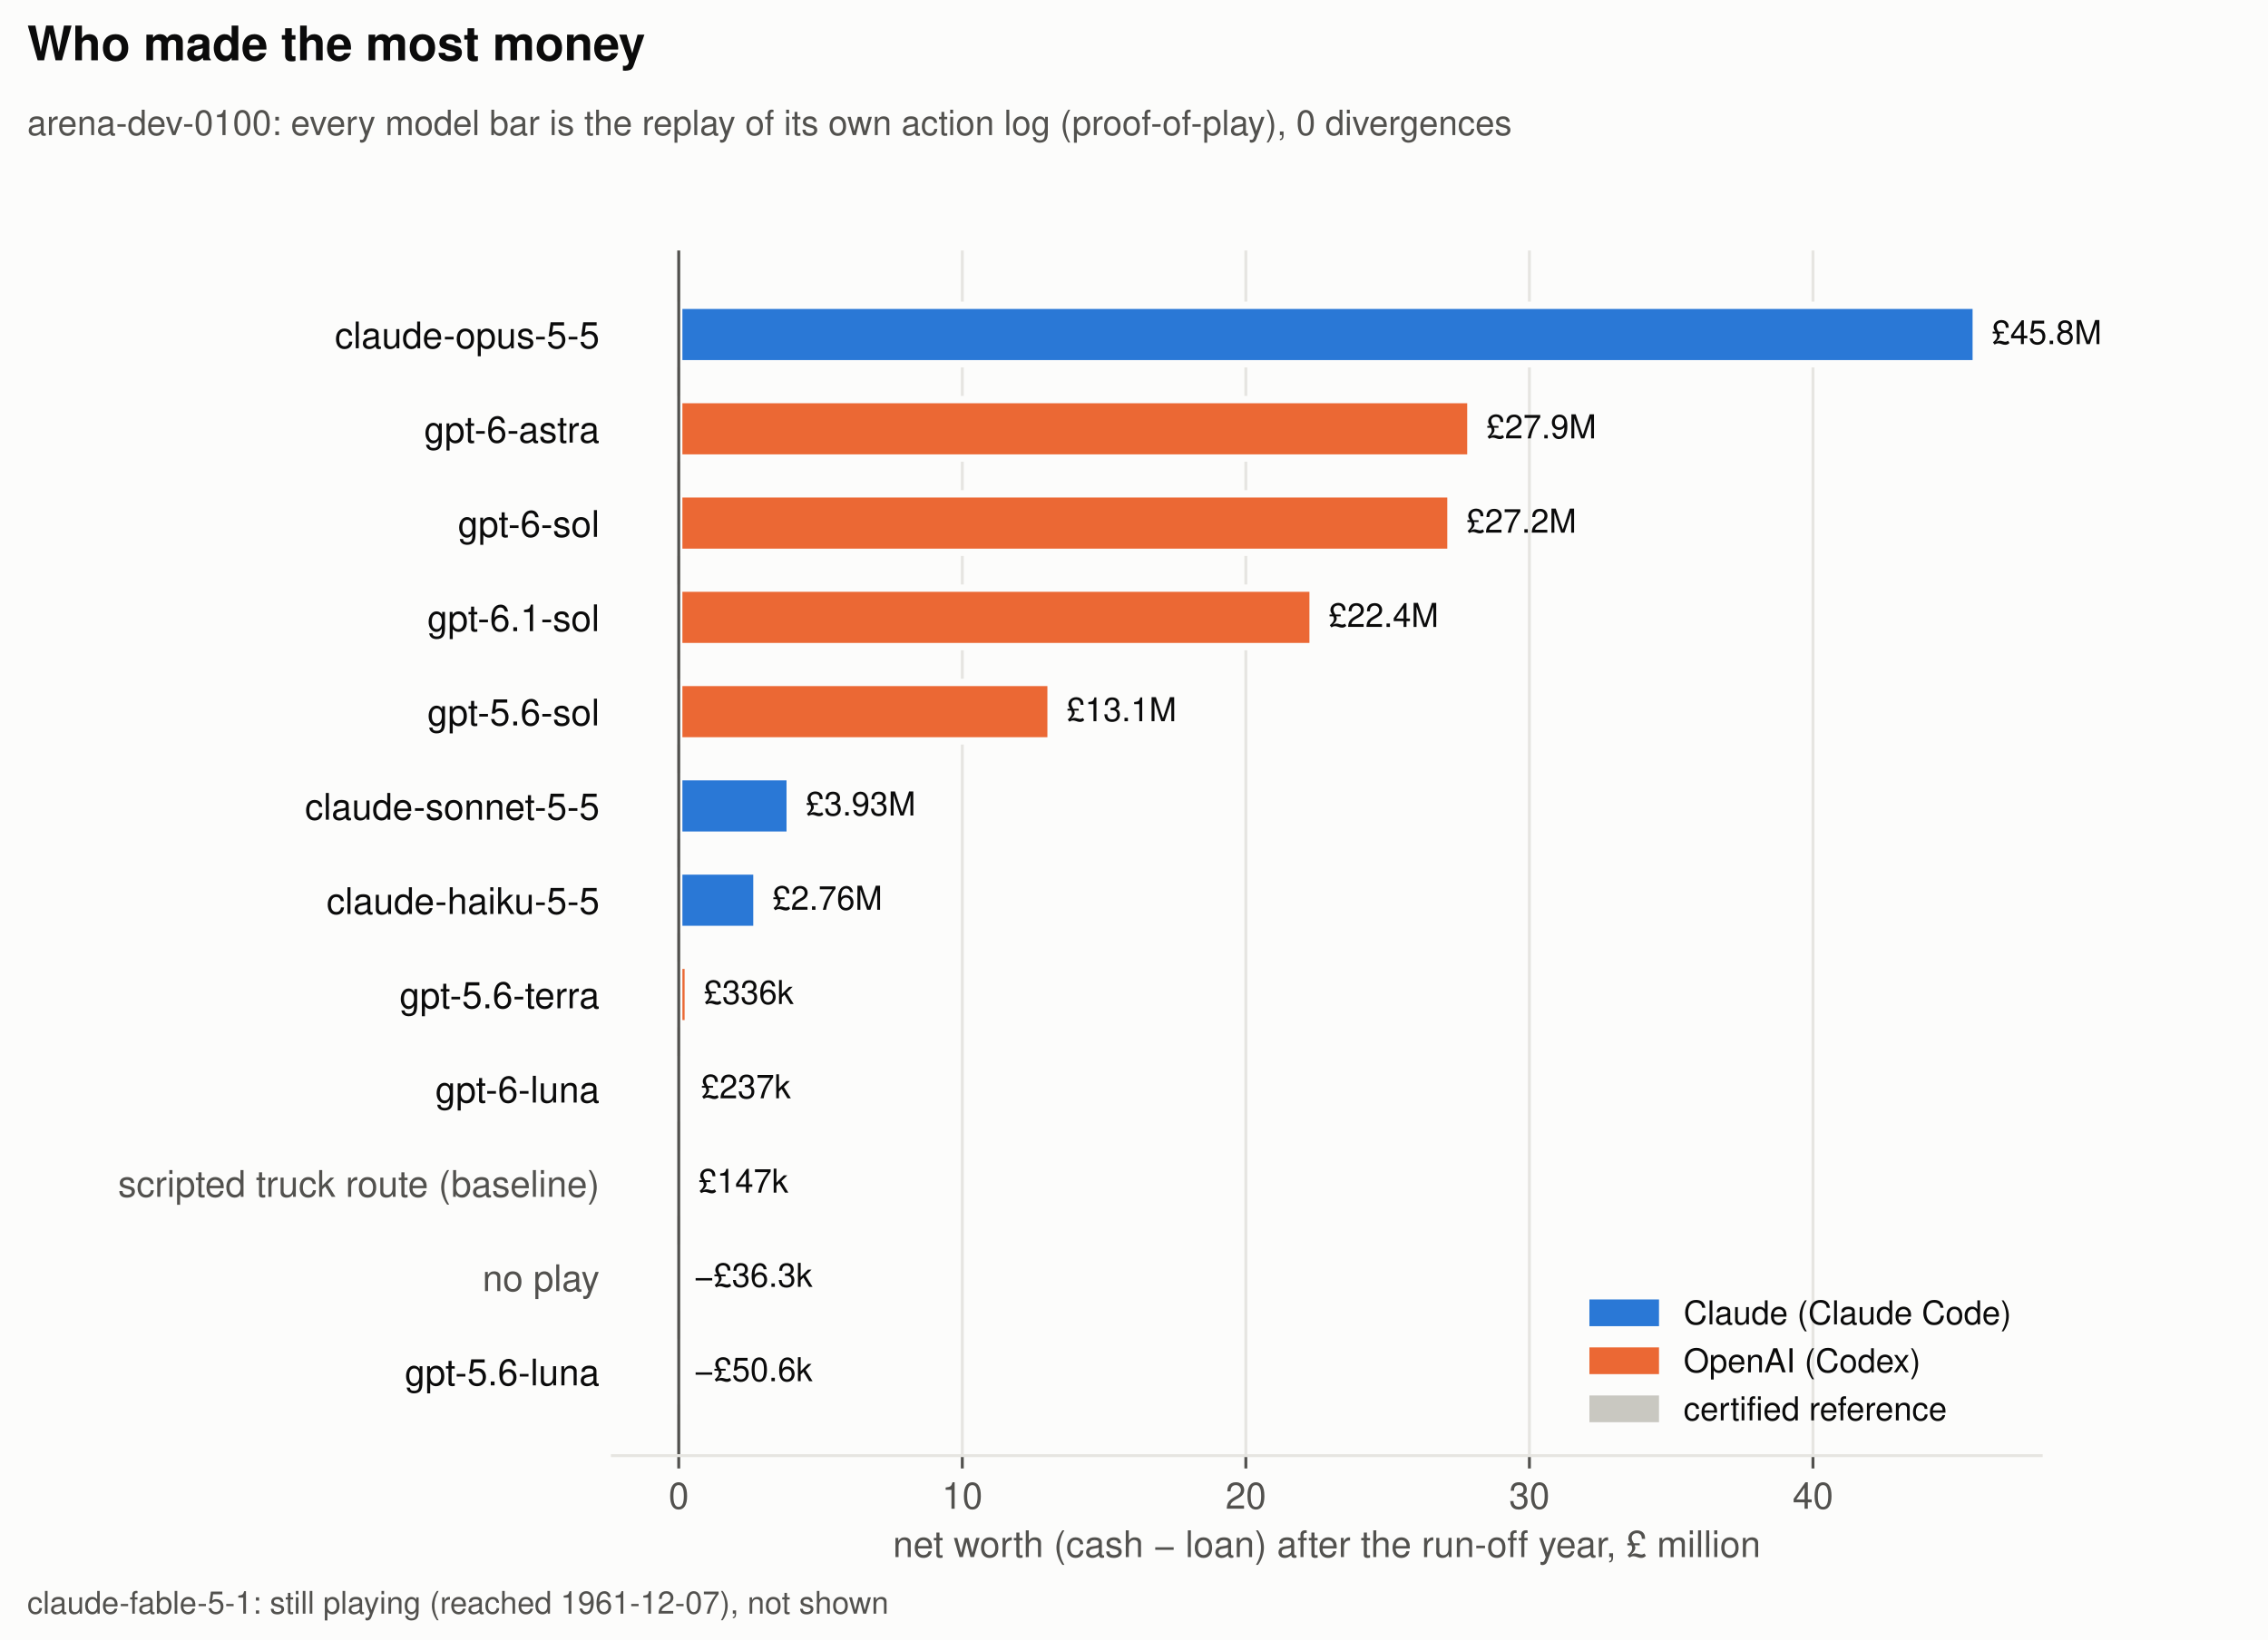
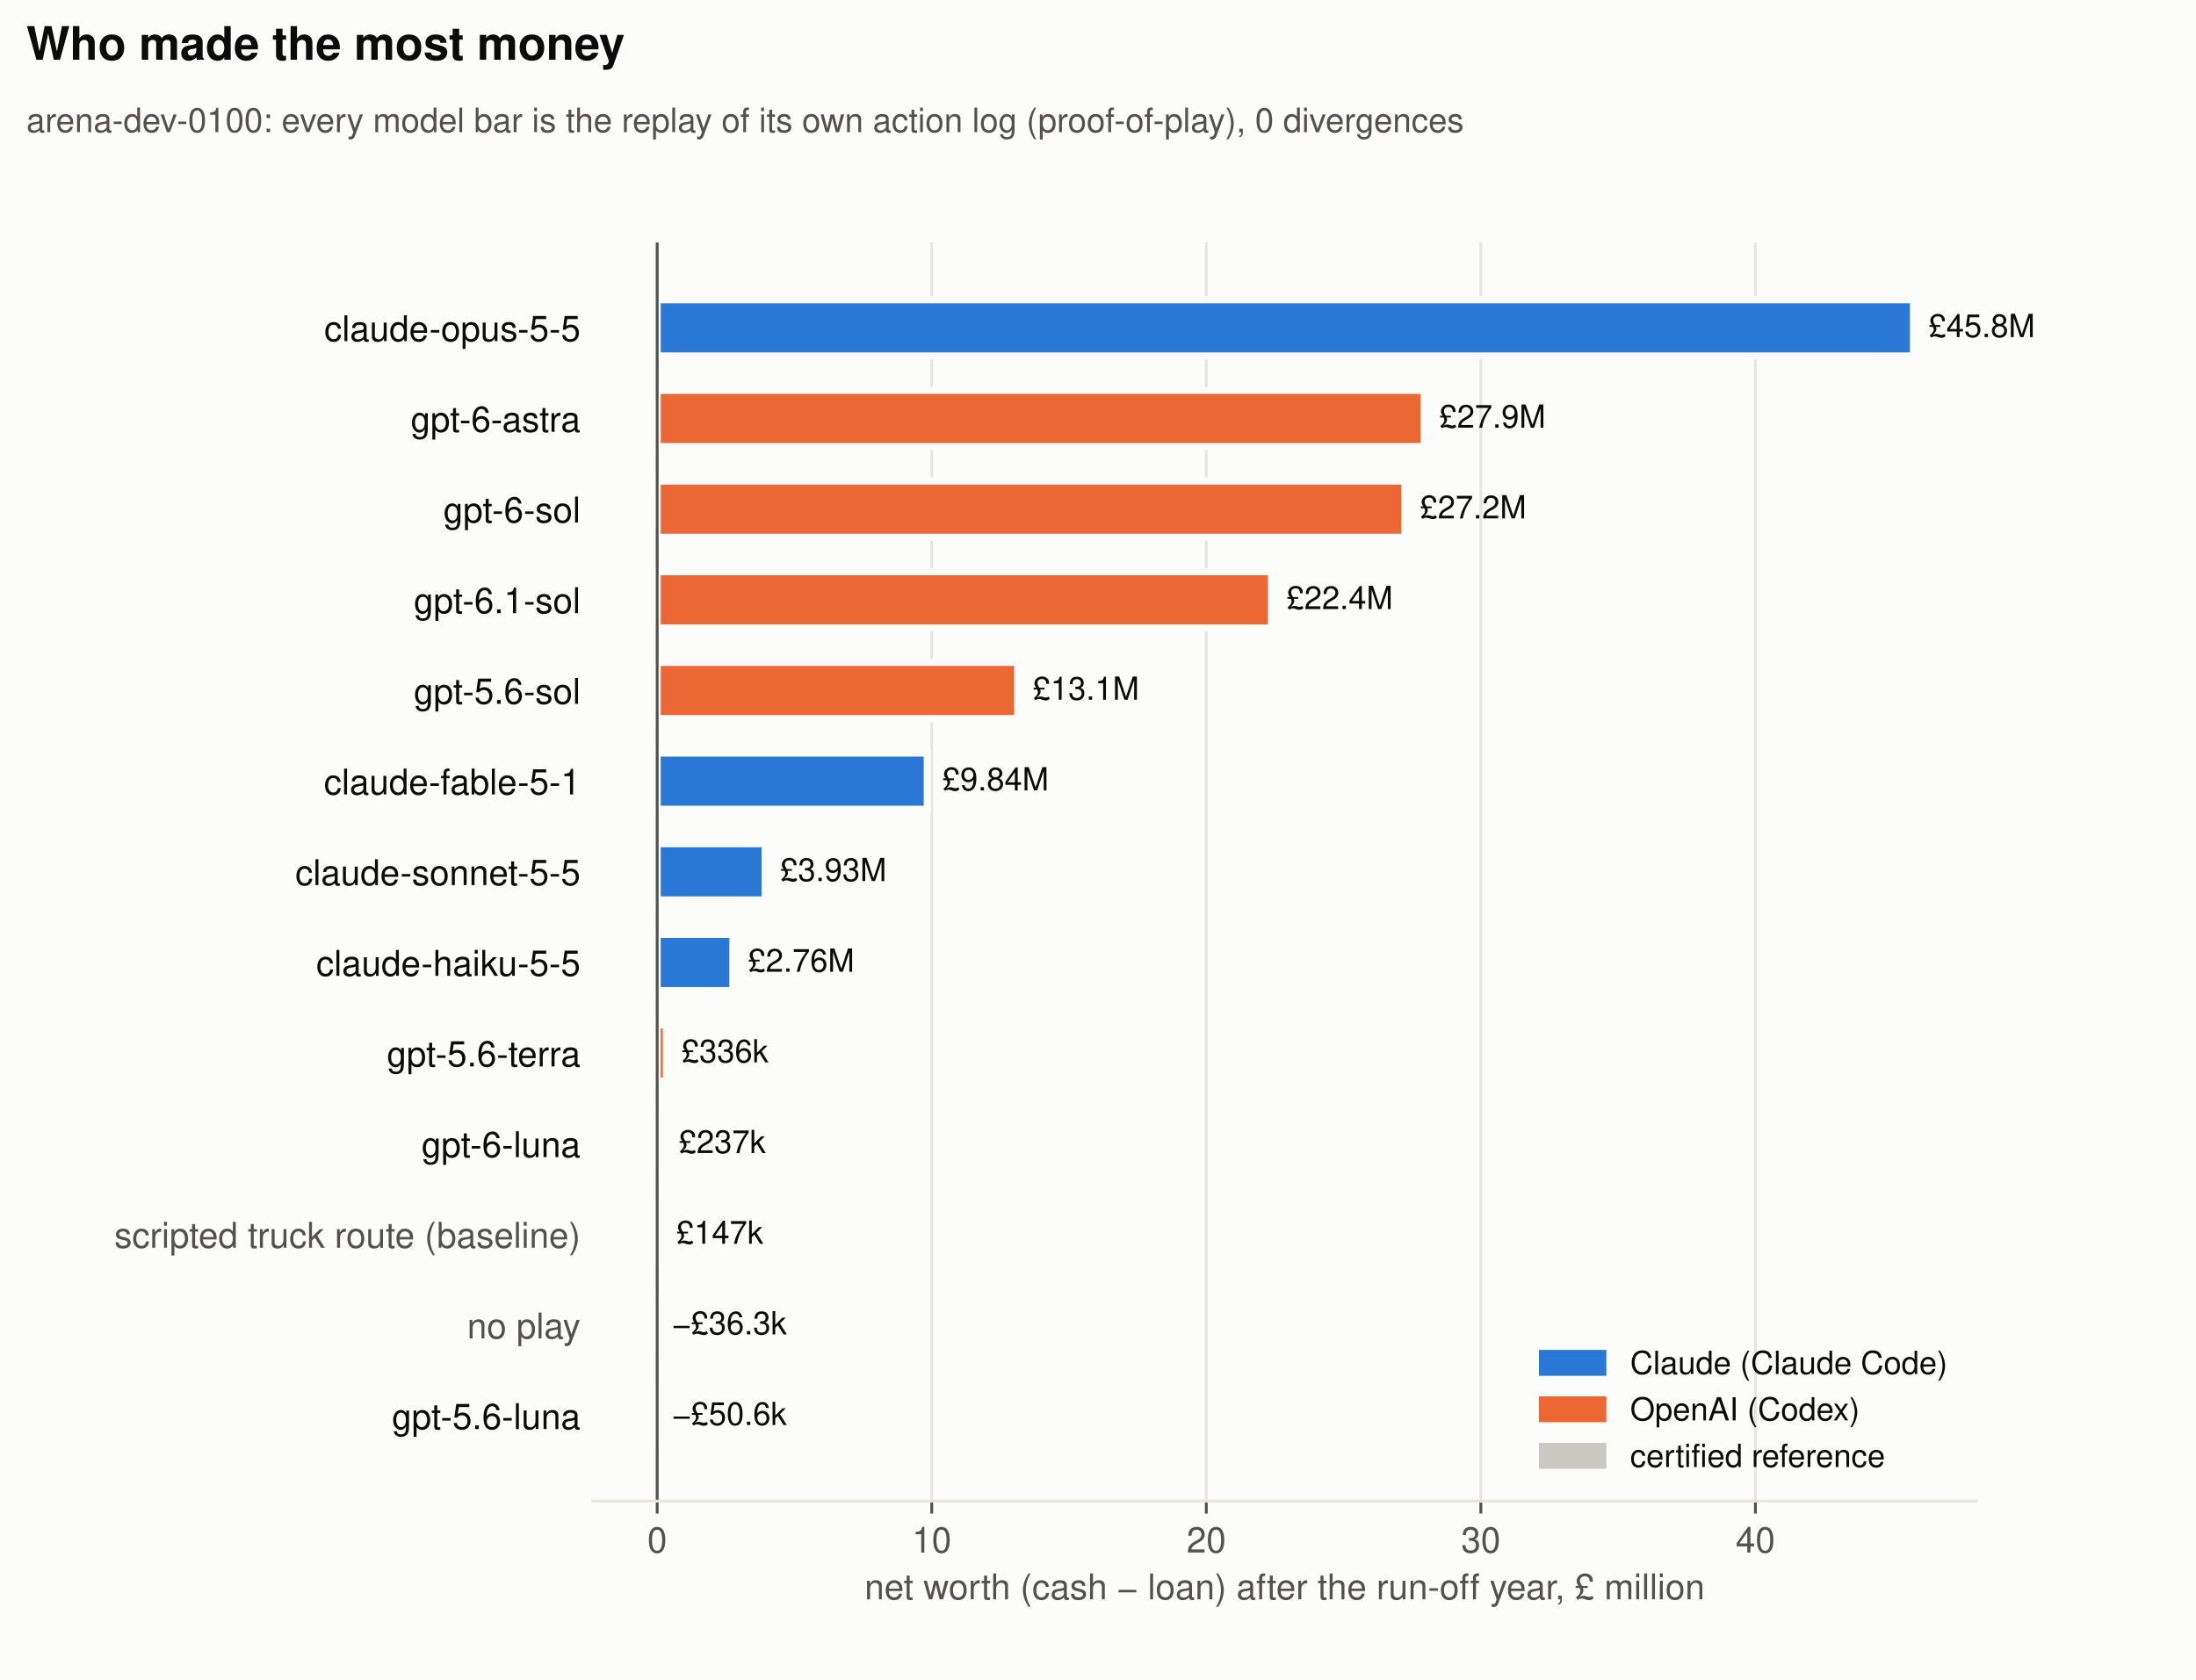
- <svg xmlns="http://www.w3.org/2000/svg" xmlns:xlink="http://www.w3.org/1999/xlink" width="619.2pt" height="447.84pt" viewBox="0 0 619.2 447.84" version="1.1">
+ <svg xmlns="http://www.w3.org/2000/svg" xmlns:xlink="http://www.w3.org/1999/xlink" width="619.2pt" height="473.76pt" viewBox="0 0 619.2 473.76" version="1.1">
  <defs>
    <style type="text/css">*{stroke-linejoin: round; stroke-linecap: butt}</style>
  </defs>
  <g id="figure_1">
    <g id="patch_1">
-       <path d="M 0 447.84  L 619.2 447.84  L 619.2 0  L 0 0  z " style="fill: #fcfcfb" />
+       <path d="M 0 473.76  L 619.2 473.76  L 619.2 0  L 0 0  z " style="fill: #fcfcfb" />
    </g>
    <g id="axes_1">
      <g id="patch_2">
-         <path d="M 167.184 397.44  L 557.28 397.44  L 557.28 68.4  L 167.184 68.4  z " style="fill: #fcfcfb" />
+         <path d="M 167.184 423.36  L 557.28 423.36  L 557.28 68.4  L 167.184 68.4  z " style="fill: #fcfcfb" />
      </g>
      <g id="matplotlib.axis_1">
        <g id="xtick_1">
          <g id="line2d_1">
-             <path d="M 185.307 397.44  L 185.307 68.4  " clip-path="url(#p03d49983aa)" style="fill: none; stroke: #e6e5e1; stroke-width: 0.8; stroke-linecap: square" />
+             <path d="M 185.307 423.36  L 185.307 68.4  " clip-path="url(#p3cce5ad9e4)" style="fill: none; stroke: #e6e5e1; stroke-width: 0.8; stroke-linecap: square" />
          </g>
          <g id="line2d_2">
            <defs>
              <path id="m444ace5ee0" d="M 0 0  L 0 3.5  " style="stroke: #52514e; stroke-width: 0.8" />
            </defs>
            <g>
-               <use xlink:href="#m444ace5ee0" x="185.307" y="397.44" style="fill: #52514e; stroke: #52514e; stroke-width: 0.8" />
+               <use xlink:href="#m444ace5ee0" x="185.307" y="423.36" style="fill: #52514e; stroke: #52514e; stroke-width: 0.8" />
            </g>
          </g>
          <g id="text_1">
-             <text style="font-size: 10px; font-family: 'Helvetica', 'Arial', 'DejaVu Sans'; text-anchor: middle; fill: #52514e" x="185.307" y="411.94" transform="rotate(-0 185.307 411.94)">0</text>
+             <text style="font-size: 10px; font-family: 'Helvetica', 'Arial', 'DejaVu Sans'; text-anchor: middle; fill: #52514e" x="185.307" y="437.86" transform="rotate(-0 185.307 437.86)">0</text>
          </g>
        </g>
        <g id="xtick_2">
          <g id="line2d_3">
-             <path d="M 262.722 397.44  L 262.722 68.4  " clip-path="url(#p03d49983aa)" style="fill: none; stroke: #e6e5e1; stroke-width: 0.8; stroke-linecap: square" />
+             <path d="M 262.722 423.36  L 262.722 68.4  " clip-path="url(#p3cce5ad9e4)" style="fill: none; stroke: #e6e5e1; stroke-width: 0.8; stroke-linecap: square" />
          </g>
          <g id="line2d_4">
            <g>
-               <use xlink:href="#m444ace5ee0" x="262.722" y="397.44" style="fill: #52514e; stroke: #52514e; stroke-width: 0.8" />
+               <use xlink:href="#m444ace5ee0" x="262.722" y="423.36" style="fill: #52514e; stroke: #52514e; stroke-width: 0.8" />
            </g>
          </g>
          <g id="text_2">
-             <text style="font-size: 10px; font-family: 'Helvetica', 'Arial', 'DejaVu Sans'; text-anchor: middle; fill: #52514e" x="262.722" y="411.94" transform="rotate(-0 262.7222 411.94)">10</text>
+             <text style="font-size: 10px; font-family: 'Helvetica', 'Arial', 'DejaVu Sans'; text-anchor: middle; fill: #52514e" x="262.722" y="437.86" transform="rotate(-0 262.7222 437.86)">10</text>
          </g>
        </g>
        <g id="xtick_3">
          <g id="line2d_5">
-             <path d="M 340.137 397.44  L 340.137 68.4  " clip-path="url(#p03d49983aa)" style="fill: none; stroke: #e6e5e1; stroke-width: 0.8; stroke-linecap: square" />
+             <path d="M 340.137 423.36  L 340.137 68.4  " clip-path="url(#p3cce5ad9e4)" style="fill: none; stroke: #e6e5e1; stroke-width: 0.8; stroke-linecap: square" />
          </g>
          <g id="line2d_6">
            <g>
-               <use xlink:href="#m444ace5ee0" x="340.137" y="397.44" style="fill: #52514e; stroke: #52514e; stroke-width: 0.8" />
+               <use xlink:href="#m444ace5ee0" x="340.137" y="423.36" style="fill: #52514e; stroke: #52514e; stroke-width: 0.8" />
            </g>
          </g>
          <g id="text_3">
-             <text style="font-size: 10px; font-family: 'Helvetica', 'Arial', 'DejaVu Sans'; text-anchor: middle; fill: #52514e" x="340.137" y="411.94" transform="rotate(-0 340.1373 411.94)">20</text>
+             <text style="font-size: 10px; font-family: 'Helvetica', 'Arial', 'DejaVu Sans'; text-anchor: middle; fill: #52514e" x="340.137" y="437.86" transform="rotate(-0 340.1373 437.86)">20</text>
          </g>
        </g>
        <g id="xtick_4">
          <g id="line2d_7">
-             <path d="M 417.552 397.44  L 417.552 68.4  " clip-path="url(#p03d49983aa)" style="fill: none; stroke: #e6e5e1; stroke-width: 0.8; stroke-linecap: square" />
+             <path d="M 417.552 423.36  L 417.552 68.4  " clip-path="url(#p3cce5ad9e4)" style="fill: none; stroke: #e6e5e1; stroke-width: 0.8; stroke-linecap: square" />
          </g>
          <g id="line2d_8">
            <g>
-               <use xlink:href="#m444ace5ee0" x="417.552" y="397.44" style="fill: #52514e; stroke: #52514e; stroke-width: 0.8" />
+               <use xlink:href="#m444ace5ee0" x="417.552" y="423.36" style="fill: #52514e; stroke: #52514e; stroke-width: 0.8" />
            </g>
          </g>
          <g id="text_4">
-             <text style="font-size: 10px; font-family: 'Helvetica', 'Arial', 'DejaVu Sans'; text-anchor: middle; fill: #52514e" x="417.552" y="411.94" transform="rotate(-0 417.5524 411.94)">30</text>
+             <text style="font-size: 10px; font-family: 'Helvetica', 'Arial', 'DejaVu Sans'; text-anchor: middle; fill: #52514e" x="417.552" y="437.86" transform="rotate(-0 417.5524 437.86)">30</text>
          </g>
        </g>
        <g id="xtick_5">
          <g id="line2d_9">
-             <path d="M 494.968 397.44  L 494.968 68.4  " clip-path="url(#p03d49983aa)" style="fill: none; stroke: #e6e5e1; stroke-width: 0.8; stroke-linecap: square" />
+             <path d="M 494.968 423.36  L 494.968 68.4  " clip-path="url(#p3cce5ad9e4)" style="fill: none; stroke: #e6e5e1; stroke-width: 0.8; stroke-linecap: square" />
          </g>
          <g id="line2d_10">
            <g>
-               <use xlink:href="#m444ace5ee0" x="494.968" y="397.44" style="fill: #52514e; stroke: #52514e; stroke-width: 0.8" />
+               <use xlink:href="#m444ace5ee0" x="494.968" y="423.36" style="fill: #52514e; stroke: #52514e; stroke-width: 0.8" />
            </g>
          </g>
          <g id="text_5">
-             <text style="font-size: 10px; font-family: 'Helvetica', 'Arial', 'DejaVu Sans'; text-anchor: middle; fill: #52514e" x="494.968" y="411.94" transform="rotate(-0 494.9676 411.94)">40</text>
+             <text style="font-size: 10px; font-family: 'Helvetica', 'Arial', 'DejaVu Sans'; text-anchor: middle; fill: #52514e" x="494.968" y="437.86" transform="rotate(-0 494.9676 437.86)">40</text>
          </g>
        </g>
        <g id="text_6">
-           <text style="font-size: 10px; font-family: 'Helvetica', 'Arial', 'DejaVu Sans'; text-anchor: middle; fill: #52514e" x="362.232" y="425.139" transform="rotate(-0 362.232 425.1392)">net worth (cash − loan) after the run-off year, £ million</text>
+           <text style="font-size: 10px; font-family: 'Helvetica', 'Arial', 'DejaVu Sans'; text-anchor: middle; fill: #52514e" x="362.232" y="451.059" transform="rotate(-0 362.232 451.0592)">net worth (cash − loan) after the run-off year, £ million</text>
        </g>
      </g>
      <g id="matplotlib.axis_2">
        <g id="ytick_1">
          <g id="line2d_11" />
          <g id="text_7">
-             <text style="font-size: 10px; font-family: 'Helvetica', 'Arial', 'DejaVu Sans'; text-anchor: end; fill: #0b0b0b" x="163.684" y="95.087" transform="rotate(-0 163.684 95.08652)">claude-opus-5-5</text>
+             <text style="font-size: 10px; font-family: 'Helvetica', 'Arial', 'DejaVu Sans'; text-anchor: end; fill: #0b0b0b" x="163.684" y="96.211" transform="rotate(-0 163.684 96.21118)">claude-opus-5-5</text>
          </g>
        </g>
        <g id="ytick_2">
          <g id="line2d_12" />
          <g id="text_8">
-             <text style="font-size: 10px; font-family: 'Helvetica', 'Arial', 'DejaVu Sans'; text-anchor: end; fill: #0b0b0b" x="163.684" y="120.829" transform="rotate(-0 163.684 120.829)">gpt-6-astra</text>
+             <text style="font-size: 10px; font-family: 'Helvetica', 'Arial', 'DejaVu Sans'; text-anchor: end; fill: #0b0b0b" x="163.684" y="121.781" transform="rotate(-0 163.684 121.781)">gpt-6-astra</text>
          </g>
        </g>
        <g id="ytick_3">
          <g id="line2d_13" />
          <g id="text_9">
-             <text style="font-size: 10px; font-family: 'Helvetica', 'Arial', 'DejaVu Sans'; text-anchor: end; fill: #0b0b0b" x="163.684" y="146.571" transform="rotate(-0 163.684 146.5714)">gpt-6-sol</text>
+             <text style="font-size: 10px; font-family: 'Helvetica', 'Arial', 'DejaVu Sans'; text-anchor: end; fill: #0b0b0b" x="163.684" y="147.351" transform="rotate(-0 163.684 147.3508)">gpt-6-sol</text>
          </g>
        </g>
        <g id="ytick_4">
          <g id="line2d_14" />
          <g id="text_10">
-             <text style="font-size: 10px; font-family: 'Helvetica', 'Arial', 'DejaVu Sans'; text-anchor: end; fill: #0b0b0b" x="163.684" y="172.314" transform="rotate(-0 163.684 172.3139)">gpt-6.1-sol</text>
+             <text style="font-size: 10px; font-family: 'Helvetica', 'Arial', 'DejaVu Sans'; text-anchor: end; fill: #0b0b0b" x="163.684" y="172.921" transform="rotate(-0 163.684 172.9206)">gpt-6.1-sol</text>
          </g>
        </g>
        <g id="ytick_5">
          <g id="line2d_15" />
          <g id="text_11">
-             <text style="font-size: 10px; font-family: 'Helvetica', 'Arial', 'DejaVu Sans'; text-anchor: end; fill: #0b0b0b" x="163.684" y="198.056" transform="rotate(-0 163.684 198.0563)">gpt-5.6-sol</text>
+             <text style="font-size: 10px; font-family: 'Helvetica', 'Arial', 'DejaVu Sans'; text-anchor: end; fill: #0b0b0b" x="163.684" y="198.49" transform="rotate(-0 163.684 198.4904)">gpt-5.6-sol</text>
          </g>
        </g>
        <g id="ytick_6">
          <g id="line2d_16" />
          <g id="text_12">
-             <text style="font-size: 10px; font-family: 'Helvetica', 'Arial', 'DejaVu Sans'; text-anchor: end; fill: #0b0b0b" x="163.684" y="223.799" transform="rotate(-0 163.684 223.7988)">claude-sonnet-5-5</text>
+             <text style="font-size: 10px; font-family: 'Helvetica', 'Arial', 'DejaVu Sans'; text-anchor: end; fill: #0b0b0b" x="163.684" y="224.06" transform="rotate(-0 163.684 224.0602)">claude-fable-5-1</text>
          </g>
        </g>
        <g id="ytick_7">
          <g id="line2d_17" />
          <g id="text_13">
-             <text style="font-size: 10px; font-family: 'Helvetica', 'Arial', 'DejaVu Sans'; text-anchor: end; fill: #0b0b0b" x="163.684" y="249.541" transform="rotate(-0 163.684 249.5412)">claude-haiku-5-5</text>
+             <text style="font-size: 10px; font-family: 'Helvetica', 'Arial', 'DejaVu Sans'; text-anchor: end; fill: #0b0b0b" x="163.684" y="249.63" transform="rotate(-0 163.684 249.63)">claude-sonnet-5-5</text>
          </g>
        </g>
        <g id="ytick_8">
          <g id="line2d_18" />
          <g id="text_14">
-             <text style="font-size: 10px; font-family: 'Helvetica', 'Arial', 'DejaVu Sans'; text-anchor: end; fill: #0b0b0b" x="163.684" y="275.284" transform="rotate(-0 163.684 275.2837)">gpt-5.6-terra</text>
+             <text style="font-size: 10px; font-family: 'Helvetica', 'Arial', 'DejaVu Sans'; text-anchor: end; fill: #0b0b0b" x="163.684" y="275.2" transform="rotate(-0 163.684 275.1998)">claude-haiku-5-5</text>
          </g>
        </g>
        <g id="ytick_9">
          <g id="line2d_19" />
          <g id="text_15">
-             <text style="font-size: 10px; font-family: 'Helvetica', 'Arial', 'DejaVu Sans'; text-anchor: end; fill: #0b0b0b" x="163.684" y="301.026" transform="rotate(-0 163.684 301.0261)">gpt-6-luna</text>
+             <text style="font-size: 10px; font-family: 'Helvetica', 'Arial', 'DejaVu Sans'; text-anchor: end; fill: #0b0b0b" x="163.684" y="300.77" transform="rotate(-0 163.684 300.7696)">gpt-5.6-terra</text>
          </g>
        </g>
        <g id="ytick_10">
          <g id="line2d_20" />
          <g id="text_16">
-             <text style="font-size: 10px; font-family: 'Helvetica', 'Arial', 'DejaVu Sans'; text-anchor: end; fill: #52514e" x="163.684" y="326.769" transform="rotate(-0 163.684 326.7686)">scripted truck route (baseline)</text>
+             <text style="font-size: 10px; font-family: 'Helvetica', 'Arial', 'DejaVu Sans'; text-anchor: end; fill: #0b0b0b" x="163.684" y="326.339" transform="rotate(-0 163.684 326.3394)">gpt-6-luna</text>
          </g>
        </g>
        <g id="ytick_11">
          <g id="line2d_21" />
          <g id="text_17">
-             <text style="font-size: 10px; font-family: 'Helvetica', 'Arial', 'DejaVu Sans'; text-anchor: end; fill: #52514e" x="163.684" y="352.511" transform="rotate(-0 163.684 352.511)">no play</text>
+             <text style="font-size: 10px; font-family: 'Helvetica', 'Arial', 'DejaVu Sans'; text-anchor: end; fill: #52514e" x="163.684" y="351.909" transform="rotate(-0 163.684 351.9092)">scripted truck route (baseline)</text>
          </g>
        </g>
        <g id="ytick_12">
          <g id="line2d_22" />
          <g id="text_18">
-             <text style="font-size: 10px; font-family: 'Helvetica', 'Arial', 'DejaVu Sans'; text-anchor: end; fill: #0b0b0b" x="163.684" y="378.253" transform="rotate(-0 163.684 378.2535)">gpt-5.6-luna</text>
+             <text style="font-size: 10px; font-family: 'Helvetica', 'Arial', 'DejaVu Sans'; text-anchor: end; fill: #52514e" x="163.684" y="377.479" transform="rotate(-0 163.684 377.479)">no play</text>
+           </g>
+         </g>
+         <g id="ytick_13">
+           <g id="line2d_23" />
+           <g id="text_19">
+             <text style="font-size: 10px; font-family: 'Helvetica', 'Arial', 'DejaVu Sans'; text-anchor: end; fill: #0b0b0b" x="163.684" y="403.049" transform="rotate(-0 163.684 403.0488)">gpt-5.6-luna</text>
          </g>
        </g>
      </g>
      <g id="patch_3">
-         <path d="M 185.307 83.356  L 539.548 83.356  L 539.548 99.317  L 185.307 99.317  z " clip-path="url(#p03d49983aa)" style="fill: #2a78d6; stroke: #fcfcfb; stroke-width: 2; stroke-linejoin: miter" />
+         <path d="M 185.307 84.535  L 539.548 84.535  L 539.548 100.388  L 185.307 100.388  z " clip-path="url(#p3cce5ad9e4)" style="fill: #2a78d6; stroke: #fcfcfb; stroke-width: 2; stroke-linejoin: miter" />
      </g>
      <g id="patch_4">
-         <path d="M 185.307 109.099  L 401.569 109.099  L 401.569 125.059  L 185.307 125.059  z " clip-path="url(#p03d49983aa)" style="fill: #eb6834; stroke: #fcfcfb; stroke-width: 2; stroke-linejoin: miter" />
+         <path d="M 185.307 110.104  L 401.569 110.104  L 401.569 125.958  L 185.307 125.958  z " clip-path="url(#p3cce5ad9e4)" style="fill: #eb6834; stroke: #fcfcfb; stroke-width: 2; stroke-linejoin: miter" />
      </g>
      <g id="patch_5">
-         <path d="M 185.307 134.841  L 396.129 134.841  L 396.129 150.802  L 185.307 150.802  z " clip-path="url(#p03d49983aa)" style="fill: #eb6834; stroke: #fcfcfb; stroke-width: 2; stroke-linejoin: miter" />
+         <path d="M 185.307 135.674  L 396.129 135.674  L 396.129 151.527  L 185.307 151.527  z " clip-path="url(#p3cce5ad9e4)" style="fill: #eb6834; stroke: #fcfcfb; stroke-width: 2; stroke-linejoin: miter" />
      </g>
      <g id="patch_6">
-         <path d="M 185.307 160.584  L 358.496 160.584  L 358.496 176.544  L 185.307 176.544  z " clip-path="url(#p03d49983aa)" style="fill: #eb6834; stroke: #fcfcfb; stroke-width: 2; stroke-linejoin: miter" />
+         <path d="M 185.307 161.244  L 358.496 161.244  L 358.496 177.097  L 185.307 177.097  z " clip-path="url(#p3cce5ad9e4)" style="fill: #eb6834; stroke: #fcfcfb; stroke-width: 2; stroke-linejoin: miter" />
      </g>
      <g id="patch_7">
-         <path d="M 185.307 186.326  L 286.957 186.326  L 286.957 202.286  L 185.307 202.286  z " clip-path="url(#p03d49983aa)" style="fill: #eb6834; stroke: #fcfcfb; stroke-width: 2; stroke-linejoin: miter" />
+         <path d="M 185.307 186.814  L 286.957 186.814  L 286.957 202.667  L 185.307 202.667  z " clip-path="url(#p3cce5ad9e4)" style="fill: #eb6834; stroke: #fcfcfb; stroke-width: 2; stroke-linejoin: miter" />
      </g>
      <g id="patch_8">
-         <path d="M 185.307 212.069  L 215.735 212.069  L 215.735 228.029  L 185.307 228.029  z " clip-path="url(#p03d49983aa)" style="fill: #2a78d6; stroke: #fcfcfb; stroke-width: 2; stroke-linejoin: miter" />
+         <path d="M 185.307 212.384  L 261.461 212.384  L 261.461 228.237  L 185.307 228.237  z " clip-path="url(#p3cce5ad9e4)" style="fill: #2a78d6; stroke: #fcfcfb; stroke-width: 2; stroke-linejoin: miter" />
      </g>
      <g id="patch_9">
-         <path d="M 185.307 237.811  L 206.652 237.811  L 206.652 253.771  L 185.307 253.771  z " clip-path="url(#p03d49983aa)" style="fill: #2a78d6; stroke: #fcfcfb; stroke-width: 2; stroke-linejoin: miter" />
+         <path d="M 185.307 237.953  L 215.735 237.953  L 215.735 253.807  L 185.307 253.807  z " clip-path="url(#p3cce5ad9e4)" style="fill: #2a78d6; stroke: #fcfcfb; stroke-width: 2; stroke-linejoin: miter" />
      </g>
      <g id="patch_10">
-         <path d="M 185.307 263.554  L 187.908 263.554  L 187.908 279.514  L 185.307 279.514  z " clip-path="url(#p03d49983aa)" style="fill: #eb6834; stroke: #fcfcfb; stroke-width: 2; stroke-linejoin: miter" />
+         <path d="M 185.307 263.523  L 206.652 263.523  L 206.652 279.376  L 185.307 279.376  z " clip-path="url(#p3cce5ad9e4)" style="fill: #2a78d6; stroke: #fcfcfb; stroke-width: 2; stroke-linejoin: miter" />
      </g>
      <g id="patch_11">
-         <path d="M 185.307 289.296  L 187.139 289.296  L 187.139 305.256  L 185.307 305.256  z " clip-path="url(#p03d49983aa)" style="fill: #eb6834; stroke: #fcfcfb; stroke-width: 2; stroke-linejoin: miter" />
+         <path d="M 185.307 289.093  L 187.908 289.093  L 187.908 304.946  L 185.307 304.946  z " clip-path="url(#p3cce5ad9e4)" style="fill: #eb6834; stroke: #fcfcfb; stroke-width: 2; stroke-linejoin: miter" />
      </g>
      <g id="patch_12">
-         <path d="M 185.307 315.038  L 186.448 315.038  L 186.448 330.999  L 185.307 330.999  z " clip-path="url(#p03d49983aa)" style="fill: #c9c8c1; stroke: #fcfcfb; stroke-width: 2; stroke-linejoin: miter" />
+         <path d="M 185.307 314.663  L 187.139 314.663  L 187.139 330.516  L 185.307 330.516  z " clip-path="url(#p3cce5ad9e4)" style="fill: #eb6834; stroke: #fcfcfb; stroke-width: 2; stroke-linejoin: miter" />
      </g>
      <g id="patch_13">
-         <path d="M 185.307 340.781  L 185.026 340.781  L 185.026 356.741  L 185.307 356.741  z " clip-path="url(#p03d49983aa)" style="fill: #c9c8c1; stroke: #fcfcfb; stroke-width: 2; stroke-linejoin: miter" />
+         <path d="M 185.307 340.233  L 186.448 340.233  L 186.448 356.086  L 185.307 356.086  z " clip-path="url(#p3cce5ad9e4)" style="fill: #c9c8c1; stroke: #fcfcfb; stroke-width: 2; stroke-linejoin: miter" />
      </g>
      <g id="patch_14">
-         <path d="M 185.307 366.523  L 184.916 366.523  L 184.916 382.484  L 185.307 382.484  z " clip-path="url(#p03d49983aa)" style="fill: #eb6834; stroke: #fcfcfb; stroke-width: 2; stroke-linejoin: miter" />
-       </g>
-       <g id="line2d_23">
-         <path d="M 185.307 397.44  L 185.307 68.4  " clip-path="url(#p03d49983aa)" style="fill: none; stroke: #52514e; stroke-width: 0.8; stroke-linecap: square" />
+         <path d="M 185.307 365.802  L 185.026 365.802  L 185.026 381.656  L 185.307 381.656  z " clip-path="url(#p3cce5ad9e4)" style="fill: #c9c8c1; stroke: #fcfcfb; stroke-width: 2; stroke-linejoin: miter" />
      </g>
      <g id="patch_15">
-         <path d="M 167.184 397.44  L 557.28 397.44  " style="fill: none; stroke: #e6e5e1; stroke-width: 0.8; stroke-linejoin: miter; stroke-linecap: square" />
-       </g>
-       <g id="text_19">
-         <text style="font-size: 9px; font-family: 'Helvetica', 'Arial', 'DejaVu Sans'; text-anchor: start; fill: #0b0b0b" x="543.799" y="93.947" transform="rotate(-0 543.7993 93.94688)">£45.8M</text>
+         <path d="M 185.307 391.372  L 184.916 391.372  L 184.916 407.225  L 185.307 407.225  z " clip-path="url(#p3cce5ad9e4)" style="fill: #eb6834; stroke: #fcfcfb; stroke-width: 2; stroke-linejoin: miter" />
+       </g>
+       <g id="line2d_24">
+         <path d="M 185.307 423.36  L 185.307 68.4  " clip-path="url(#p3cce5ad9e4)" style="fill: none; stroke: #52514e; stroke-width: 0.8; stroke-linecap: square" />
+       </g>
+       <g id="patch_16">
+         <path d="M 167.184 423.36  L 557.28 423.36  " style="fill: none; stroke: #e6e5e1; stroke-width: 0.8; stroke-linejoin: miter; stroke-linecap: square" />
      </g>
      <g id="text_20">
-         <text style="font-size: 9px; font-family: 'Helvetica', 'Arial', 'DejaVu Sans'; text-anchor: start; fill: #0b0b0b" x="405.819" y="119.689" transform="rotate(-0 405.8195 119.6893)">£27.9M</text>
+         <text style="font-size: 9px; font-family: 'Helvetica', 'Arial', 'DejaVu Sans'; text-anchor: start; fill: #0b0b0b" x="543.799" y="95.072" transform="rotate(-0 543.7993 95.07154)">£45.8M</text>
      </g>
      <g id="text_21">
-         <text style="font-size: 9px; font-family: 'Helvetica', 'Arial', 'DejaVu Sans'; text-anchor: start; fill: #0b0b0b" x="400.38" y="145.432" transform="rotate(-0 400.3799 145.4318)">£27.2M</text>
+         <text style="font-size: 9px; font-family: 'Helvetica', 'Arial', 'DejaVu Sans'; text-anchor: start; fill: #0b0b0b" x="405.819" y="120.641" transform="rotate(-0 405.8195 120.6413)">£27.9M</text>
      </g>
      <g id="text_22">
-         <text style="font-size: 9px; font-family: 'Helvetica', 'Arial', 'DejaVu Sans'; text-anchor: start; fill: #0b0b0b" x="362.747" y="171.174" transform="rotate(-0 362.7469 171.1742)">£22.4M</text>
+         <text style="font-size: 9px; font-family: 'Helvetica', 'Arial', 'DejaVu Sans'; text-anchor: start; fill: #0b0b0b" x="400.38" y="146.211" transform="rotate(-0 400.3799 146.2111)">£27.2M</text>
      </g>
      <g id="text_23">
-         <text style="font-size: 9px; font-family: 'Helvetica', 'Arial', 'DejaVu Sans'; text-anchor: start; fill: #0b0b0b" x="291.208" y="196.917" transform="rotate(-0 291.2079 196.9167)">£13.1M</text>
+         <text style="font-size: 9px; font-family: 'Helvetica', 'Arial', 'DejaVu Sans'; text-anchor: start; fill: #0b0b0b" x="362.747" y="171.781" transform="rotate(-0 362.7469 171.7809)">£22.4M</text>
      </g>
      <g id="text_24">
-         <text style="font-size: 9px; font-family: 'Helvetica', 'Arial', 'DejaVu Sans'; text-anchor: start; fill: #0b0b0b" x="219.986" y="222.659" transform="rotate(-0 219.9861 222.6591)">£3.93M</text>
+         <text style="font-size: 9px; font-family: 'Helvetica', 'Arial', 'DejaVu Sans'; text-anchor: start; fill: #0b0b0b" x="291.208" y="197.351" transform="rotate(-0 291.2079 197.3507)">£13.1M</text>
      </g>
      <g id="text_25">
-         <text style="font-size: 9px; font-family: 'Helvetica', 'Arial', 'DejaVu Sans'; text-anchor: start; fill: #0b0b0b" x="210.903" y="248.402" transform="rotate(-0 210.903 248.4016)">£2.76M</text>
+         <text style="font-size: 9px; font-family: 'Helvetica', 'Arial', 'DejaVu Sans'; text-anchor: start; fill: #0b0b0b" x="265.712" y="222.921" transform="rotate(-0 265.7123 222.9205)">£9.84M</text>
      </g>
      <g id="text_26">
-         <text style="font-size: 9px; font-family: 'Helvetica', 'Arial', 'DejaVu Sans'; text-anchor: start; fill: #0b0b0b" x="192.159" y="274.144" transform="rotate(-0 192.1591 274.144)">£336k</text>
+         <text style="font-size: 9px; font-family: 'Helvetica', 'Arial', 'DejaVu Sans'; text-anchor: start; fill: #0b0b0b" x="219.986" y="248.49" transform="rotate(-0 219.9861 248.4904)">£3.93M</text>
      </g>
      <g id="text_27">
-         <text style="font-size: 9px; font-family: 'Helvetica', 'Arial', 'DejaVu Sans'; text-anchor: start; fill: #0b0b0b" x="191.39" y="299.886" transform="rotate(-0 191.3903 299.8865)">£237k</text>
+         <text style="font-size: 9px; font-family: 'Helvetica', 'Arial', 'DejaVu Sans'; text-anchor: start; fill: #0b0b0b" x="210.903" y="274.06" transform="rotate(-0 210.903 274.0602)">£2.76M</text>
      </g>
      <g id="text_28">
-         <text style="font-size: 9px; font-family: 'Helvetica', 'Arial', 'DejaVu Sans'; text-anchor: start; fill: #0b0b0b" x="190.699" y="325.629" transform="rotate(-0 190.6991 325.6289)">£147k</text>
+         <text style="font-size: 9px; font-family: 'Helvetica', 'Arial', 'DejaVu Sans'; text-anchor: start; fill: #0b0b0b" x="192.159" y="299.63" transform="rotate(-0 192.1591 299.63)">£336k</text>
      </g>
      <g id="text_29">
-         <text style="font-size: 9px; font-family: 'Helvetica', 'Arial', 'DejaVu Sans'; text-anchor: start; fill: #0b0b0b" x="189.558" y="351.371" transform="rotate(-0 189.5579 351.3714)">−£36.3k</text>
+         <text style="font-size: 9px; font-family: 'Helvetica', 'Arial', 'DejaVu Sans'; text-anchor: start; fill: #0b0b0b" x="191.39" y="325.2" transform="rotate(-0 191.3903 325.1998)">£237k</text>
      </g>
      <g id="text_30">
-         <text style="font-size: 9px; font-family: 'Helvetica', 'Arial', 'DejaVu Sans'; text-anchor: start; fill: #0b0b0b" x="189.558" y="377.114" transform="rotate(-0 189.5579 377.1138)">−£50.6k</text>
+         <text style="font-size: 9px; font-family: 'Helvetica', 'Arial', 'DejaVu Sans'; text-anchor: start; fill: #0b0b0b" x="190.699" y="350.77" transform="rotate(-0 190.6991 350.7696)">£147k</text>
+       </g>
+       <g id="text_31">
+         <text style="font-size: 9px; font-family: 'Helvetica', 'Arial', 'DejaVu Sans'; text-anchor: start; fill: #0b0b0b" x="189.558" y="376.339" transform="rotate(-0 189.5579 376.3394)">−£36.3k</text>
+       </g>
+       <g id="text_32">
+         <text style="font-size: 9px; font-family: 'Helvetica', 'Arial', 'DejaVu Sans'; text-anchor: start; fill: #0b0b0b" x="189.558" y="401.909" transform="rotate(-0 189.5579 401.9092)">−£50.6k</text>
      </g>
      <g id="legend_1">
-         <g id="patch_16">
-           <path d="M 434.434 361.598  L 452.434 361.598  L 452.434 355.298  L 434.434 355.298  z " style="fill: #2a78d6; stroke: #2a78d6; stroke-linejoin: miter" />
-         </g>
-         <g id="text_31">
-           <text style="font-size: 9px; font-family: 'Helvetica', 'Arial', 'DejaVu Sans'; text-anchor: start; fill: #0b0b0b" x="459.634" y="361.598" transform="rotate(-0 459.6342 361.5982)">Claude (Claude Code)</text>
-         </g>
        <g id="patch_17">
-           <path d="M 434.434 374.685  L 452.434 374.685  L 452.434 368.385  L 434.434 368.385  z " style="fill: #eb6834; stroke: #eb6834; stroke-linejoin: miter" />
-         </g>
-         <g id="text_32">
-           <text style="font-size: 9px; font-family: 'Helvetica', 'Arial', 'DejaVu Sans'; text-anchor: start; fill: #0b0b0b" x="459.634" y="374.685" transform="rotate(-0 459.6342 374.6848)">OpenAI (Codex)</text>
+           <path d="M 434.434 387.518  L 452.434 387.518  L 452.434 381.218  L 434.434 381.218  z " style="fill: #2a78d6; stroke: #2a78d6; stroke-linejoin: miter" />
+         </g>
+         <g id="text_33">
+           <text style="font-size: 9px; font-family: 'Helvetica', 'Arial', 'DejaVu Sans'; text-anchor: start; fill: #0b0b0b" x="459.634" y="387.518" transform="rotate(-0 459.6342 387.5182)">Claude (Claude Code)</text>
        </g>
        <g id="patch_18">
-           <path d="M 434.434 387.811  L 452.434 387.811  L 452.434 381.511  L 434.434 381.511  z " style="fill: #c9c8c1; stroke: #c9c8c1; stroke-linejoin: miter" />
-         </g>
-         <g id="text_33">
-           <text style="font-size: 9px; font-family: 'Helvetica', 'Arial', 'DejaVu Sans'; text-anchor: start; fill: #0b0b0b" x="459.634" y="387.811" transform="rotate(-0 459.6342 387.8107)">certified reference</text>
-         </g>
-       </g>
-     </g>
-     <g id="text_34">
-       <text style="font-weight: 700; font-size: 13px; font-family: 'Helvetica', 'Arial', 'DejaVu Sans'; text-anchor: start; fill: #0b0b0b" x="7.43" y="16.468" transform="rotate(-0 7.4304 16.4676)">Who made the most money</text>
-     </g>
-     <g id="text_35">
-       <text style="font-size: 9.5px; font-family: 'Helvetica', 'Arial', 'DejaVu Sans'; text-anchor: start; fill: #52514e" x="7.43" y="36.883" transform="rotate(-0 7.4304 36.8826)">arena-dev-0100: every model bar is the replay of its own action log (proof-of-play), 0 divergences</text>
+           <path d="M 434.434 400.605  L 452.434 400.605  L 452.434 394.305  L 434.434 394.305  z " style="fill: #eb6834; stroke: #eb6834; stroke-linejoin: miter" />
+         </g>
+         <g id="text_34">
+           <text style="font-size: 9px; font-family: 'Helvetica', 'Arial', 'DejaVu Sans'; text-anchor: start; fill: #0b0b0b" x="459.634" y="400.605" transform="rotate(-0 459.6342 400.6048)">OpenAI (Codex)</text>
+         </g>
+         <g id="patch_19">
+           <path d="M 434.434 413.731  L 452.434 413.731  L 452.434 407.431  L 434.434 407.431  z " style="fill: #c9c8c1; stroke: #c9c8c1; stroke-linejoin: miter" />
+         </g>
+         <g id="text_35">
+           <text style="font-size: 9px; font-family: 'Helvetica', 'Arial', 'DejaVu Sans'; text-anchor: start; fill: #0b0b0b" x="459.634" y="413.731" transform="rotate(-0 459.6342 413.7307)">certified reference</text>
+         </g>
+       </g>
    </g>
    <g id="text_36">
-       <text style="font-size: 8.5px; font-family: 'Helvetica', 'Arial', 'DejaVu Sans'; text-anchor: start; fill: #52514e" x="7.43" y="440.585" transform="rotate(-0 7.4304 440.5853)">claude-fable-5-1: still playing (reached 1961-12-07), not shown</text>
+       <text style="font-weight: 700; font-size: 13px; font-family: 'Helvetica', 'Arial', 'DejaVu Sans'; text-anchor: start; fill: #0b0b0b" x="7.43" y="16.856" transform="rotate(-0 7.4304 16.8564)">Who made the most money</text>
+     </g>
+     <g id="text_37">
+       <text style="font-size: 9.5px; font-family: 'Helvetica', 'Arial', 'DejaVu Sans'; text-anchor: start; fill: #52514e" x="7.43" y="37.271" transform="rotate(-0 7.4304 37.2714)">arena-dev-0100: every model bar is the replay of its own action log (proof-of-play), 0 divergences</text>
    </g>
  </g>
  <defs>
-     <clipPath id="p03d49983aa">
-       <rect x="167.184" y="68.4" width="390.096" height="329.04" />
+     <clipPath id="p3cce5ad9e4">
+       <rect x="167.184" y="68.4" width="390.096" height="354.96" />
    </clipPath>
  </defs>
</svg>
